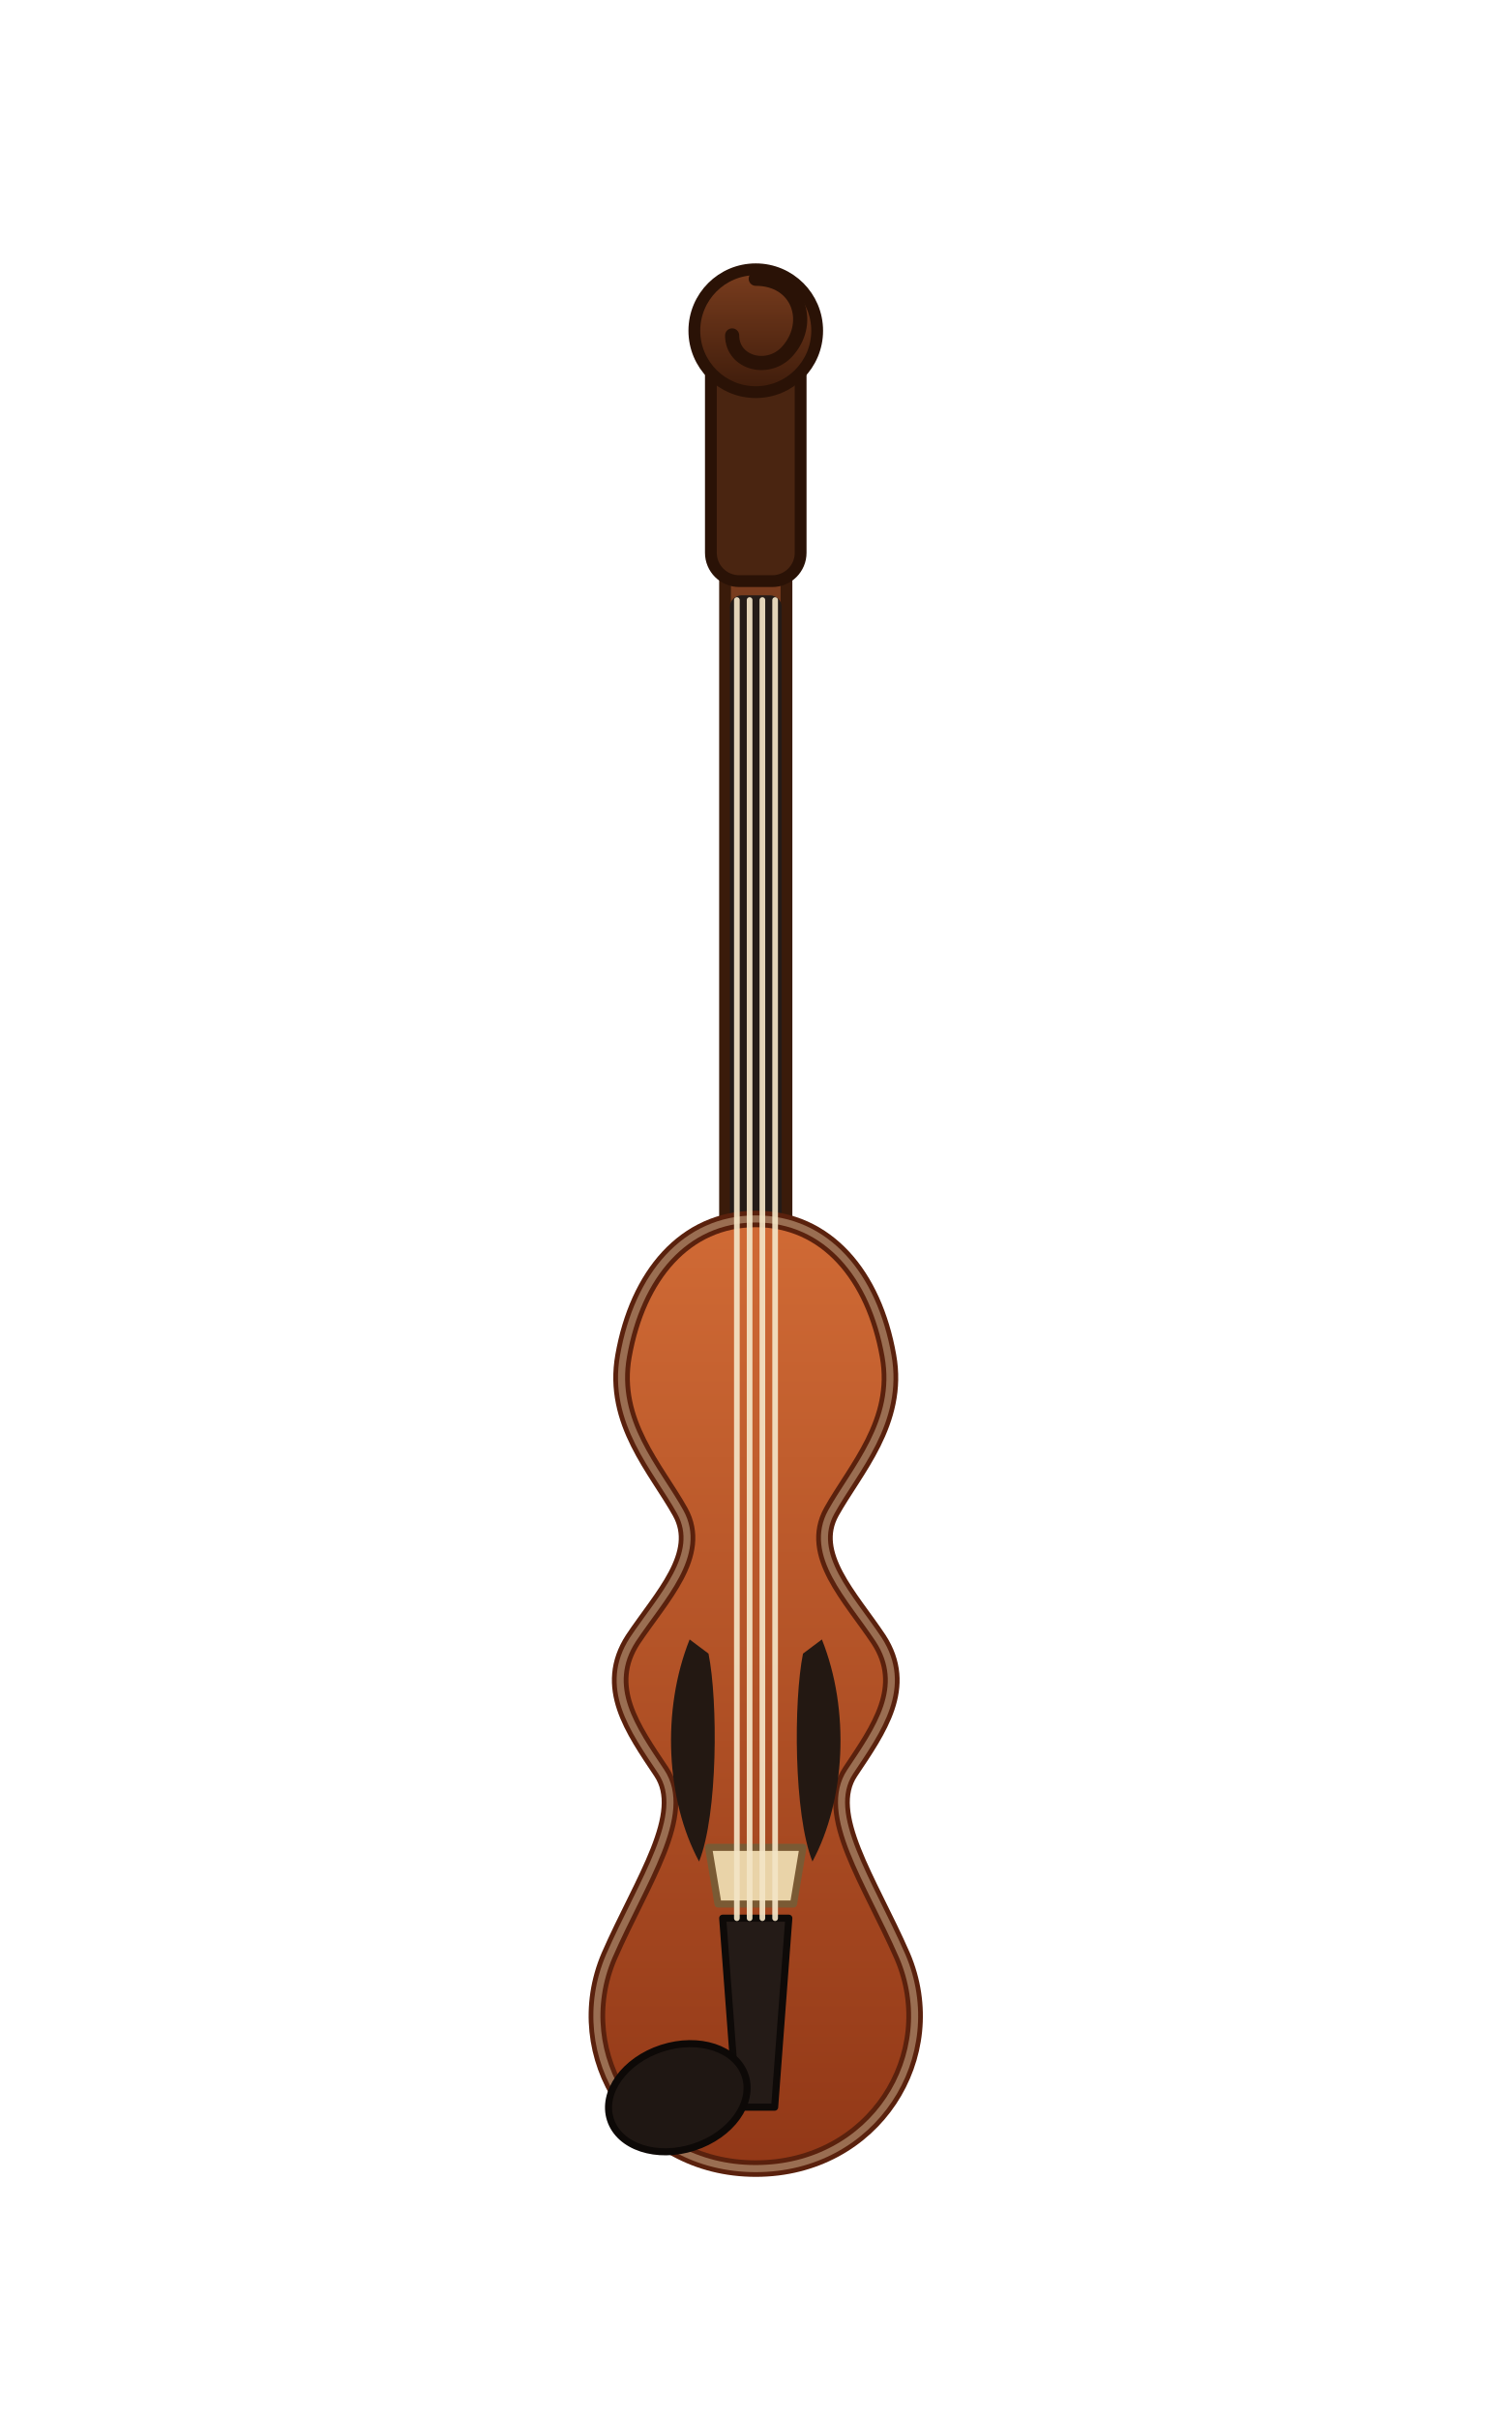
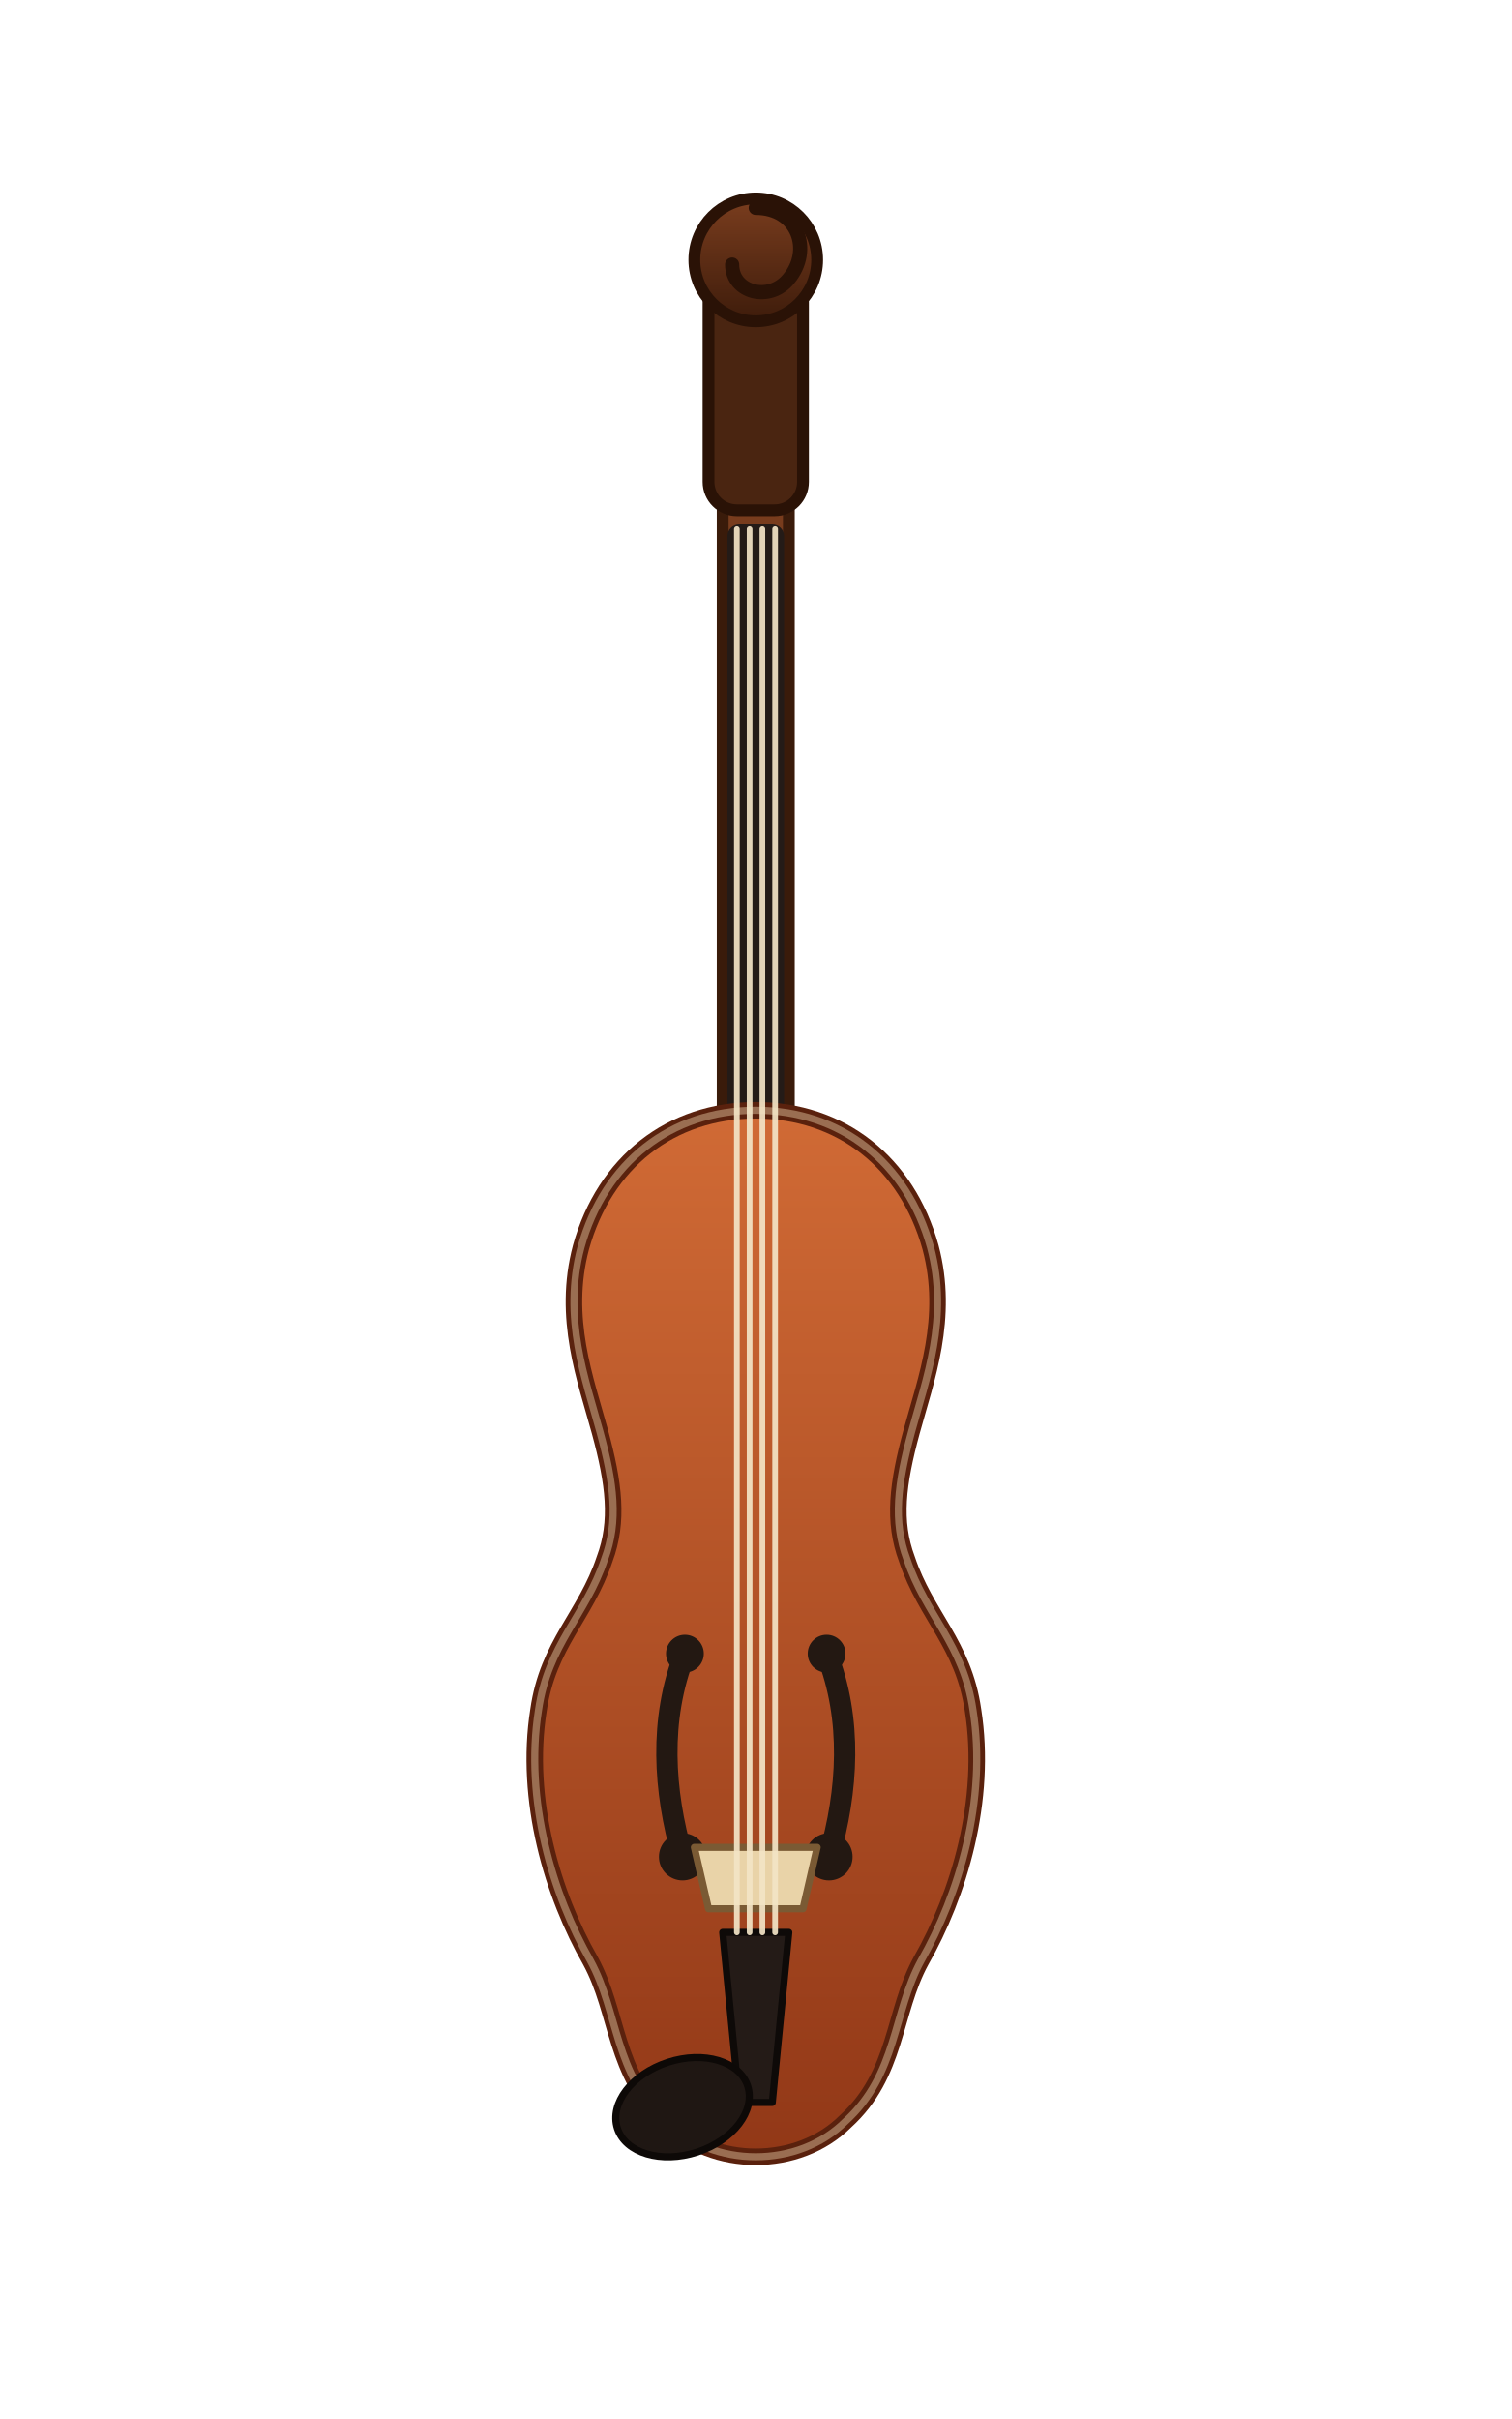
<svg xmlns="http://www.w3.org/2000/svg" width="640" height="1024" viewBox="0 0 640 1024">
  <defs>
    <linearGradient id="violinBody" x1="0" y1="0" x2="0" y2="1">
      <stop offset="0" stop-color="#D06A35" />
      <stop offset="1" stop-color="#923817" />
    </linearGradient>
    <linearGradient id="violinNeck" x1="0" y1="0" x2="0" y2="1">
      <stop offset="0" stop-color="#7A3D1E" />
      <stop offset="1" stop-color="#3E1C0B" />
    </linearGradient>
  </defs>
  <g transform="translate(320 0) scale(1.0 1) translate(-320 0)">
-     <rect x="307.0" y="236" width="26" height="562" rx="10" ry="10" fill="url(#violinNeck)" stroke="#3A1B0A" stroke-width="5" />
-     <rect x="309.0" y="252" width="22" height="532" rx="5" ry="5" fill="#241B17" />
-     <path d="M320 516 C290 516 270 540 264 574 C259 602 278 622 288 640 C298 658 280 676 268 694 C255 714 268 732 280 750 C292 768 272 796 258 828 C240 870 270 918 320 918 C370 918 400 870 382 828 C368 796 348 768 360 750 C372 732 385 714 372 694 C360 676 342 658 352 640 C362 622 381 602 376 574 C370 540 350 516 320 516 Z" fill="url(#violinBody)" stroke-linecap="round" stroke-linejoin="round" stroke="#5A210D" stroke-width="7" />
-     <path d="M320 516 C290 516 270 540 264 574 C259 602 278 622 288 640 C298 658 280 676 268 694 C255 714 268 732 280 750 C292 768 272 796 258 828 C240 870 270 918 320 918 C370 918 400 870 382 828 C368 796 348 768 360 750 C372 732 385 714 372 694 C360 676 342 658 352 640 C362 622 381 602 376 574 C370 540 350 516 320 516 Z" fill="none" stroke-linecap="round" stroke-linejoin="round" opacity="0.42" stroke="#F2D9B0" stroke-width="3" />
-     <path d="M292 694 C280 724 282 762 296 788 C304 768 304 720 300 700 Z" fill="#231812" stroke-linecap="round" stroke-linejoin="round" />
-     <path d="M348 694 C360 724 358 762 344 788 C336 768 336 720 340 700 Z" fill="#231812" stroke-linecap="round" stroke-linejoin="round" />
-     <path d="M300 782 L340 782 L336 806 L304 806 Z" fill="#E9D3A8" stroke-linecap="round" stroke-linejoin="round" stroke="#7A5A34" stroke-width="3" />
-     <path d="M306 812 L334 812 L328 892 L312 892 Z" fill="#241B17" stroke-linecap="round" stroke-linejoin="round" stroke="#0E0A08" stroke-width="3" />
-     <ellipse cx="287" cy="888" rx="30" ry="22" fill="#1F1713" stroke="#0D0907" stroke-width="3" transform="rotate(-18 287 888)" />
-     <line x1="312.0" y1="812" x2="312.0" y2="254" stroke="#F3E4C6" stroke-width="2.4" stroke-linecap="round" opacity="0.92" />
-     <line x1="317.4" y1="812" x2="317.4" y2="254" stroke="#F3E4C6" stroke-width="2.4" stroke-linecap="round" opacity="0.92" />
-     <line x1="322.8" y1="812" x2="322.8" y2="254" stroke="#F3E4C6" stroke-width="2.4" stroke-linecap="round" opacity="0.92" />
-     <line x1="328.2" y1="812" x2="328.2" y2="254" stroke="#F3E4C6" stroke-width="2.4" stroke-linecap="round" opacity="0.92" />
-     <rect x="301.0" y="146" width="38" height="100" rx="12" ry="12" fill="#4A2511" stroke="#2A1206" stroke-width="5" />
-     <circle cx="320" cy="140" r="26" fill="url(#violinNeck)" stroke="#2A1206" stroke-width="5" />
-     <path d="M320 118 C338 118 344 136 334 148 C326 158 310 154 310 142" fill="none" stroke-linecap="round" stroke-linejoin="round" stroke="#2A1206" stroke-width="6" />
+     <rect x="306.0" y="206" width="28" height="402" rx="10" ry="10" fill="url(#violinNeck)" stroke="#3A1B0A" stroke-width="5" />
+     <rect x="308.0" y="222" width="24" height="384" rx="5" ry="5" fill="#241B17" />
+     <path d="M320 470 C284 470 256 492 246 528 C238 558 248 584 254 606 C260 628 262 644 256 660 C248 684 232 696 228 724 C222 762 234 802 250 830 C262 852 260 878 282 898 C302 918 338 918 358 898 C380 878 378 852 390 830 C406 802 418 762 412 724 C408 696 392 684 384 660 C378 644 380 628 386 606 C392 584 402 558 394 528 C384 492 356 470 320 470 Z" fill="url(#violinBody)" stroke-linecap="round" stroke-linejoin="round" stroke="#5A210D" stroke-width="7" />
+     <path d="M320 470 C284 470 256 492 246 528 C238 558 248 584 254 606 C260 628 262 644 256 660 C248 684 232 696 228 724 C222 762 234 802 250 830 C262 852 260 878 282 898 C302 918 338 918 358 898 C380 878 378 852 390 830 C406 802 418 762 412 724 C408 696 392 684 384 660 C378 644 380 628 386 606 C392 584 402 558 394 528 C384 492 356 470 320 470 Z" fill="none" stroke-linecap="round" stroke-linejoin="round" opacity="0.42" stroke="#F2D9B0" stroke-width="3" />
+     <path d="M290 700 C279 728 281 758 289 786" fill="none" stroke-linecap="round" stroke-linejoin="round" stroke="#231812" stroke-width="9" />
+     <circle cx="290" cy="700" r="8" fill="#231812" />
+     <circle cx="289" cy="786" r="10" fill="#231812" />
+     <path d="M350 700 C361 728 359 758 351 786" fill="none" stroke-linecap="round" stroke-linejoin="round" stroke="#231812" stroke-width="9" />
+     <circle cx="350" cy="700" r="8" fill="#231812" />
+     <circle cx="351" cy="786" r="10" fill="#231812" />
+     <path d="M294 782 L346 782 L340 808 L300 808 Z" fill="#E9D3A8" stroke-linecap="round" stroke-linejoin="round" stroke="#7A5A34" stroke-width="3" />
+     <path d="M306 818 L334 818 L327 890 L313 890 Z" fill="#241B17" stroke-linecap="round" stroke-linejoin="round" stroke="#0E0A08" stroke-width="3" />
+     <ellipse cx="289" cy="892" rx="29" ry="20" fill="#1F1713" stroke="#0D0907" stroke-width="3" transform="rotate(-18 289 892)" />
+     <line x1="312.0" y1="818" x2="312.0" y2="224" stroke="#F3E4C6" stroke-width="2.4" stroke-linecap="round" opacity="0.92" />
+     <line x1="317.4" y1="818" x2="317.4" y2="224" stroke="#F3E4C6" stroke-width="2.4" stroke-linecap="round" opacity="0.92" />
+     <line x1="322.8" y1="818" x2="322.8" y2="224" stroke="#F3E4C6" stroke-width="2.4" stroke-linecap="round" opacity="0.92" />
+     <line x1="328.2" y1="818" x2="328.2" y2="224" stroke="#F3E4C6" stroke-width="2.4" stroke-linecap="round" opacity="0.92" />
+     <rect x="300.0" y="116" width="40" height="100" rx="12" ry="12" fill="#4A2511" stroke="#2A1206" stroke-width="5" />
+     <circle cx="320" cy="110" r="26" fill="url(#violinNeck)" stroke="#2A1206" stroke-width="5" />
+     <path d="M320 88 C338 88 344 106 334 118 C326 128 310 124 310 112" fill="none" stroke-linecap="round" stroke-linejoin="round" stroke="#2A1206" stroke-width="6" />
  </g>
</svg>
